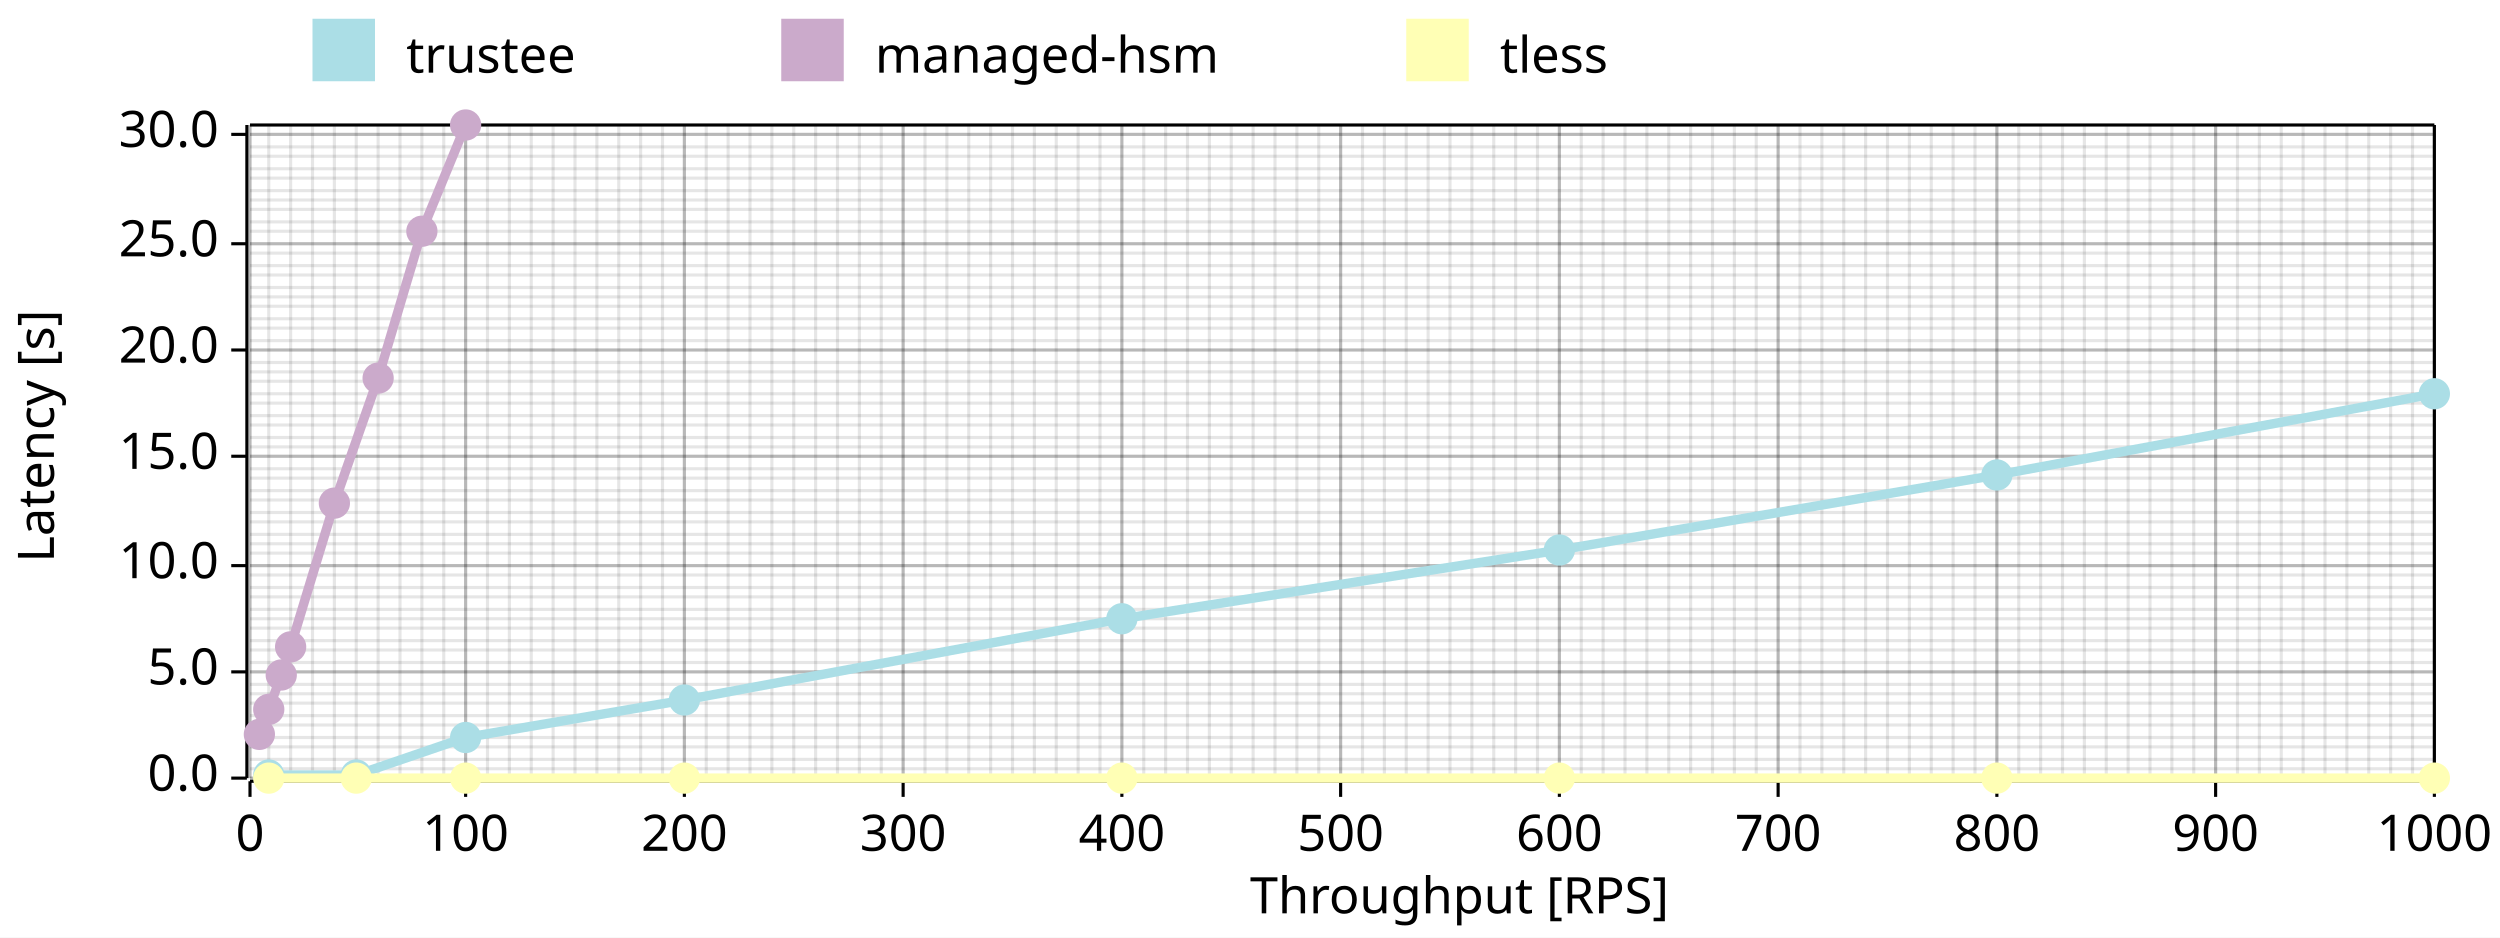
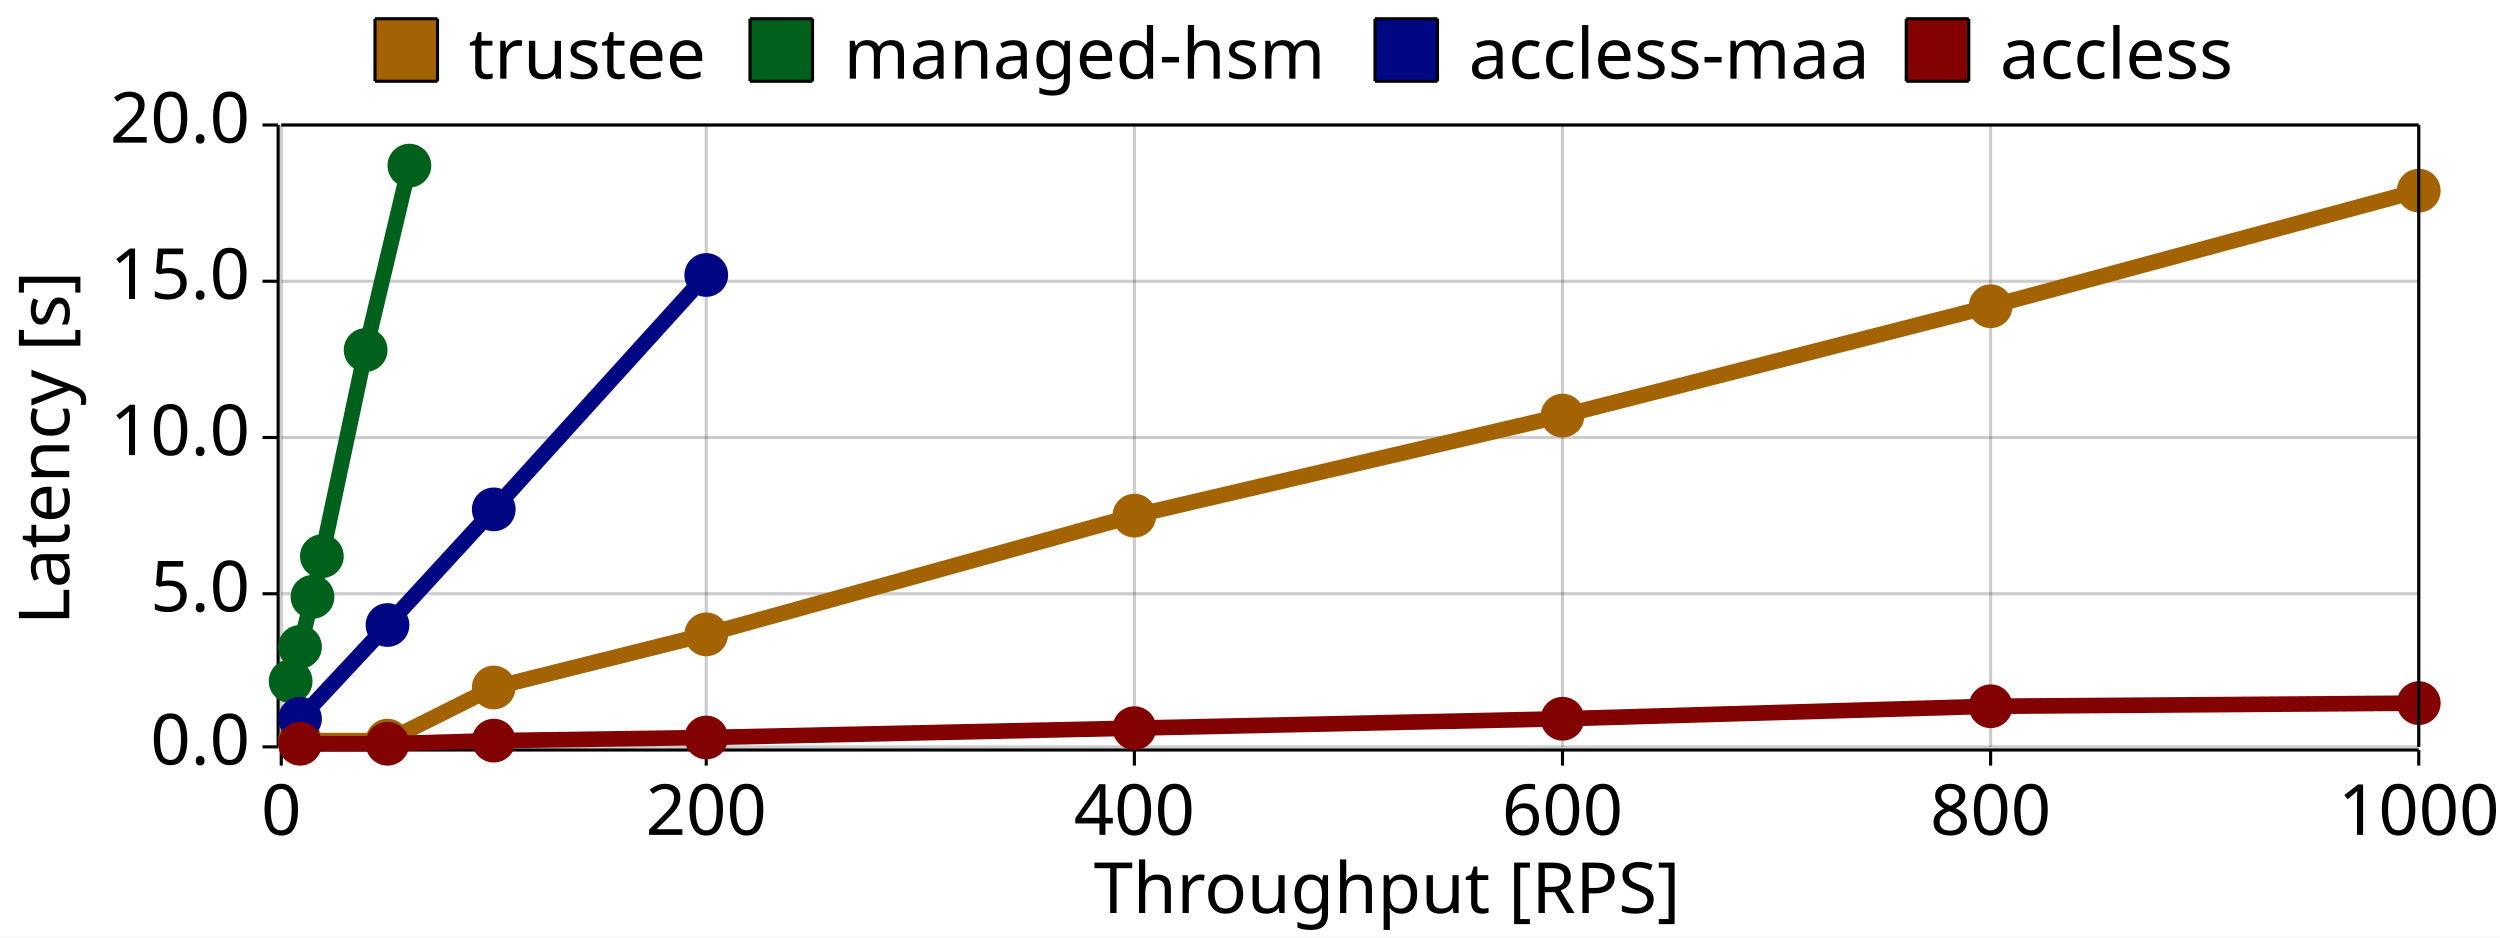
<svg xmlns="http://www.w3.org/2000/svg" width="800" height="300" viewBox="0 0 800 300">
  <rect x="0" y="0" width="800" height="300" opacity="1" fill="#FFFFFF" stroke="none" />
-   <line opacity="0.1" stroke="#000000" stroke-width="1" x1="80" y1="249" x2="80" y2="40" />
-   <line opacity="0.1" stroke="#000000" stroke-width="1" x1="86" y1="249" x2="86" y2="40" />
-   <line opacity="0.1" stroke="#000000" stroke-width="1" x1="93" y1="249" x2="93" y2="40" />
-   <line opacity="0.1" stroke="#000000" stroke-width="1" x1="100" y1="249" x2="100" y2="40" />
-   <line opacity="0.1" stroke="#000000" stroke-width="1" x1="107" y1="249" x2="107" y2="40" />
-   <line opacity="0.1" stroke="#000000" stroke-width="1" x1="114" y1="249" x2="114" y2="40" />
-   <line opacity="0.1" stroke="#000000" stroke-width="1" x1="121" y1="249" x2="121" y2="40" />
-   <line opacity="0.1" stroke="#000000" stroke-width="1" x1="128" y1="249" x2="128" y2="40" />
-   <line opacity="0.1" stroke="#000000" stroke-width="1" x1="135" y1="249" x2="135" y2="40" />
-   <line opacity="0.1" stroke="#000000" stroke-width="1" x1="142" y1="249" x2="142" y2="40" />
-   <line opacity="0.1" stroke="#000000" stroke-width="1" x1="149" y1="249" x2="149" y2="40" />
-   <line opacity="0.1" stroke="#000000" stroke-width="1" x1="156" y1="249" x2="156" y2="40" />
-   <line opacity="0.1" stroke="#000000" stroke-width="1" x1="163" y1="249" x2="163" y2="40" />
-   <line opacity="0.1" stroke="#000000" stroke-width="1" x1="170" y1="249" x2="170" y2="40" />
-   <line opacity="0.1" stroke="#000000" stroke-width="1" x1="177" y1="249" x2="177" y2="40" />
-   <line opacity="0.1" stroke="#000000" stroke-width="1" x1="184" y1="249" x2="184" y2="40" />
-   <line opacity="0.1" stroke="#000000" stroke-width="1" x1="191" y1="249" x2="191" y2="40" />
-   <line opacity="0.1" stroke="#000000" stroke-width="1" x1="198" y1="249" x2="198" y2="40" />
-   <line opacity="0.1" stroke="#000000" stroke-width="1" x1="205" y1="249" x2="205" y2="40" />
-   <line opacity="0.1" stroke="#000000" stroke-width="1" x1="212" y1="249" x2="212" y2="40" />
-   <line opacity="0.1" stroke="#000000" stroke-width="1" x1="219" y1="249" x2="219" y2="40" />
-   <line opacity="0.1" stroke="#000000" stroke-width="1" x1="226" y1="249" x2="226" y2="40" />
-   <line opacity="0.1" stroke="#000000" stroke-width="1" x1="233" y1="249" x2="233" y2="40" />
-   <line opacity="0.1" stroke="#000000" stroke-width="1" x1="240" y1="249" x2="240" y2="40" />
-   <line opacity="0.1" stroke="#000000" stroke-width="1" x1="247" y1="249" x2="247" y2="40" />
-   <line opacity="0.1" stroke="#000000" stroke-width="1" x1="254" y1="249" x2="254" y2="40" />
-   <line opacity="0.1" stroke="#000000" stroke-width="1" x1="261" y1="249" x2="261" y2="40" />
-   <line opacity="0.1" stroke="#000000" stroke-width="1" x1="268" y1="249" x2="268" y2="40" />
-   <line opacity="0.1" stroke="#000000" stroke-width="1" x1="275" y1="249" x2="275" y2="40" />
-   <line opacity="0.1" stroke="#000000" stroke-width="1" x1="282" y1="249" x2="282" y2="40" />
-   <line opacity="0.1" stroke="#000000" stroke-width="1" x1="289" y1="249" x2="289" y2="40" />
-   <line opacity="0.1" stroke="#000000" stroke-width="1" x1="296" y1="249" x2="296" y2="40" />
-   <line opacity="0.1" stroke="#000000" stroke-width="1" x1="303" y1="249" x2="303" y2="40" />
-   <line opacity="0.1" stroke="#000000" stroke-width="1" x1="310" y1="249" x2="310" y2="40" />
-   <line opacity="0.1" stroke="#000000" stroke-width="1" x1="317" y1="249" x2="317" y2="40" />
-   <line opacity="0.1" stroke="#000000" stroke-width="1" x1="324" y1="249" x2="324" y2="40" />
-   <line opacity="0.1" stroke="#000000" stroke-width="1" x1="331" y1="249" x2="331" y2="40" />
-   <line opacity="0.1" stroke="#000000" stroke-width="1" x1="338" y1="249" x2="338" y2="40" />
-   <line opacity="0.1" stroke="#000000" stroke-width="1" x1="345" y1="249" x2="345" y2="40" />
-   <line opacity="0.1" stroke="#000000" stroke-width="1" x1="352" y1="249" x2="352" y2="40" />
-   <line opacity="0.1" stroke="#000000" stroke-width="1" x1="359" y1="249" x2="359" y2="40" />
-   <line opacity="0.1" stroke="#000000" stroke-width="1" x1="366" y1="249" x2="366" y2="40" />
-   <line opacity="0.1" stroke="#000000" stroke-width="1" x1="373" y1="249" x2="373" y2="40" />
-   <line opacity="0.1" stroke="#000000" stroke-width="1" x1="380" y1="249" x2="380" y2="40" />
-   <line opacity="0.1" stroke="#000000" stroke-width="1" x1="387" y1="249" x2="387" y2="40" />
-   <line opacity="0.1" stroke="#000000" stroke-width="1" x1="394" y1="249" x2="394" y2="40" />
-   <line opacity="0.1" stroke="#000000" stroke-width="1" x1="401" y1="249" x2="401" y2="40" />
-   <line opacity="0.1" stroke="#000000" stroke-width="1" x1="408" y1="249" x2="408" y2="40" />
-   <line opacity="0.1" stroke="#000000" stroke-width="1" x1="415" y1="249" x2="415" y2="40" />
-   <line opacity="0.1" stroke="#000000" stroke-width="1" x1="422" y1="249" x2="422" y2="40" />
-   <line opacity="0.1" stroke="#000000" stroke-width="1" x1="429" y1="249" x2="429" y2="40" />
-   <line opacity="0.1" stroke="#000000" stroke-width="1" x1="436" y1="249" x2="436" y2="40" />
-   <line opacity="0.1" stroke="#000000" stroke-width="1" x1="443" y1="249" x2="443" y2="40" />
-   <line opacity="0.1" stroke="#000000" stroke-width="1" x1="450" y1="249" x2="450" y2="40" />
-   <line opacity="0.1" stroke="#000000" stroke-width="1" x1="457" y1="249" x2="457" y2="40" />
-   <line opacity="0.1" stroke="#000000" stroke-width="1" x1="464" y1="249" x2="464" y2="40" />
-   <line opacity="0.1" stroke="#000000" stroke-width="1" x1="471" y1="249" x2="471" y2="40" />
-   <line opacity="0.1" stroke="#000000" stroke-width="1" x1="478" y1="249" x2="478" y2="40" />
-   <line opacity="0.1" stroke="#000000" stroke-width="1" x1="485" y1="249" x2="485" y2="40" />
-   <line opacity="0.1" stroke="#000000" stroke-width="1" x1="492" y1="249" x2="492" y2="40" />
-   <line opacity="0.1" stroke="#000000" stroke-width="1" x1="499" y1="249" x2="499" y2="40" />
-   <line opacity="0.1" stroke="#000000" stroke-width="1" x1="506" y1="249" x2="506" y2="40" />
-   <line opacity="0.1" stroke="#000000" stroke-width="1" x1="513" y1="249" x2="513" y2="40" />
-   <line opacity="0.1" stroke="#000000" stroke-width="1" x1="520" y1="249" x2="520" y2="40" />
-   <line opacity="0.1" stroke="#000000" stroke-width="1" x1="527" y1="249" x2="527" y2="40" />
-   <line opacity="0.1" stroke="#000000" stroke-width="1" x1="534" y1="249" x2="534" y2="40" />
-   <line opacity="0.1" stroke="#000000" stroke-width="1" x1="541" y1="249" x2="541" y2="40" />
-   <line opacity="0.1" stroke="#000000" stroke-width="1" x1="548" y1="249" x2="548" y2="40" />
-   <line opacity="0.1" stroke="#000000" stroke-width="1" x1="555" y1="249" x2="555" y2="40" />
-   <line opacity="0.1" stroke="#000000" stroke-width="1" x1="562" y1="249" x2="562" y2="40" />
-   <line opacity="0.1" stroke="#000000" stroke-width="1" x1="569" y1="249" x2="569" y2="40" />
-   <line opacity="0.1" stroke="#000000" stroke-width="1" x1="576" y1="249" x2="576" y2="40" />
-   <line opacity="0.1" stroke="#000000" stroke-width="1" x1="583" y1="249" x2="583" y2="40" />
-   <line opacity="0.1" stroke="#000000" stroke-width="1" x1="590" y1="249" x2="590" y2="40" />
-   <line opacity="0.1" stroke="#000000" stroke-width="1" x1="597" y1="249" x2="597" y2="40" />
-   <line opacity="0.1" stroke="#000000" stroke-width="1" x1="604" y1="249" x2="604" y2="40" />
-   <line opacity="0.1" stroke="#000000" stroke-width="1" x1="611" y1="249" x2="611" y2="40" />
-   <line opacity="0.1" stroke="#000000" stroke-width="1" x1="618" y1="249" x2="618" y2="40" />
-   <line opacity="0.1" stroke="#000000" stroke-width="1" x1="625" y1="249" x2="625" y2="40" />
-   <line opacity="0.1" stroke="#000000" stroke-width="1" x1="632" y1="249" x2="632" y2="40" />
-   <line opacity="0.1" stroke="#000000" stroke-width="1" x1="639" y1="249" x2="639" y2="40" />
-   <line opacity="0.1" stroke="#000000" stroke-width="1" x1="646" y1="249" x2="646" y2="40" />
-   <line opacity="0.1" stroke="#000000" stroke-width="1" x1="653" y1="249" x2="653" y2="40" />
-   <line opacity="0.1" stroke="#000000" stroke-width="1" x1="660" y1="249" x2="660" y2="40" />
-   <line opacity="0.1" stroke="#000000" stroke-width="1" x1="667" y1="249" x2="667" y2="40" />
-   <line opacity="0.1" stroke="#000000" stroke-width="1" x1="674" y1="249" x2="674" y2="40" />
-   <line opacity="0.1" stroke="#000000" stroke-width="1" x1="681" y1="249" x2="681" y2="40" />
-   <line opacity="0.1" stroke="#000000" stroke-width="1" x1="688" y1="249" x2="688" y2="40" />
-   <line opacity="0.1" stroke="#000000" stroke-width="1" x1="695" y1="249" x2="695" y2="40" />
-   <line opacity="0.1" stroke="#000000" stroke-width="1" x1="702" y1="249" x2="702" y2="40" />
-   <line opacity="0.1" stroke="#000000" stroke-width="1" x1="709" y1="249" x2="709" y2="40" />
-   <line opacity="0.1" stroke="#000000" stroke-width="1" x1="716" y1="249" x2="716" y2="40" />
-   <line opacity="0.1" stroke="#000000" stroke-width="1" x1="723" y1="249" x2="723" y2="40" />
-   <line opacity="0.1" stroke="#000000" stroke-width="1" x1="730" y1="249" x2="730" y2="40" />
-   <line opacity="0.1" stroke="#000000" stroke-width="1" x1="737" y1="249" x2="737" y2="40" />
-   <line opacity="0.1" stroke="#000000" stroke-width="1" x1="744" y1="249" x2="744" y2="40" />
-   <line opacity="0.1" stroke="#000000" stroke-width="1" x1="751" y1="249" x2="751" y2="40" />
-   <line opacity="0.1" stroke="#000000" stroke-width="1" x1="758" y1="249" x2="758" y2="40" />
-   <line opacity="0.1" stroke="#000000" stroke-width="1" x1="765" y1="249" x2="765" y2="40" />
-   <line opacity="0.1" stroke="#000000" stroke-width="1" x1="772" y1="249" x2="772" y2="40" />
-   <line opacity="0.1" stroke="#000000" stroke-width="1" x1="779" y1="249" x2="779" y2="40" />
-   <line opacity="0.1" stroke="#000000" stroke-width="1" x1="80" y1="249" x2="779" y2="249" />
-   <line opacity="0.1" stroke="#000000" stroke-width="1" x1="80" y1="246" x2="779" y2="246" />
-   <line opacity="0.1" stroke="#000000" stroke-width="1" x1="80" y1="243" x2="779" y2="243" />
-   <line opacity="0.1" stroke="#000000" stroke-width="1" x1="80" y1="239" x2="779" y2="239" />
-   <line opacity="0.1" stroke="#000000" stroke-width="1" x1="80" y1="236" x2="779" y2="236" />
-   <line opacity="0.1" stroke="#000000" stroke-width="1" x1="80" y1="232" x2="779" y2="232" />
-   <line opacity="0.1" stroke="#000000" stroke-width="1" x1="80" y1="229" x2="779" y2="229" />
-   <line opacity="0.1" stroke="#000000" stroke-width="1" x1="80" y1="225" x2="779" y2="225" />
-   <line opacity="0.1" stroke="#000000" stroke-width="1" x1="80" y1="222" x2="779" y2="222" />
-   <line opacity="0.1" stroke="#000000" stroke-width="1" x1="80" y1="219" x2="779" y2="219" />
-   <line opacity="0.1" stroke="#000000" stroke-width="1" x1="80" y1="215" x2="779" y2="215" />
-   <line opacity="0.1" stroke="#000000" stroke-width="1" x1="80" y1="212" x2="779" y2="212" />
-   <line opacity="0.1" stroke="#000000" stroke-width="1" x1="80" y1="208" x2="779" y2="208" />
-   <line opacity="0.1" stroke="#000000" stroke-width="1" x1="80" y1="205" x2="779" y2="205" />
-   <line opacity="0.1" stroke="#000000" stroke-width="1" x1="80" y1="201" x2="779" y2="201" />
-   <line opacity="0.1" stroke="#000000" stroke-width="1" x1="80" y1="198" x2="779" y2="198" />
-   <line opacity="0.1" stroke="#000000" stroke-width="1" x1="80" y1="195" x2="779" y2="195" />
-   <line opacity="0.1" stroke="#000000" stroke-width="1" x1="80" y1="191" x2="779" y2="191" />
-   <line opacity="0.1" stroke="#000000" stroke-width="1" x1="80" y1="188" x2="779" y2="188" />
-   <line opacity="0.1" stroke="#000000" stroke-width="1" x1="80" y1="184" x2="779" y2="184" />
-   <line opacity="0.1" stroke="#000000" stroke-width="1" x1="80" y1="181" x2="779" y2="181" />
-   <line opacity="0.1" stroke="#000000" stroke-width="1" x1="80" y1="177" x2="779" y2="177" />
-   <line opacity="0.1" stroke="#000000" stroke-width="1" x1="80" y1="174" x2="779" y2="174" />
-   <line opacity="0.1" stroke="#000000" stroke-width="1" x1="80" y1="171" x2="779" y2="171" />
-   <line opacity="0.1" stroke="#000000" stroke-width="1" x1="80" y1="167" x2="779" y2="167" />
-   <line opacity="0.1" stroke="#000000" stroke-width="1" x1="80" y1="164" x2="779" y2="164" />
-   <line opacity="0.1" stroke="#000000" stroke-width="1" x1="80" y1="160" x2="779" y2="160" />
-   <line opacity="0.1" stroke="#000000" stroke-width="1" x1="80" y1="157" x2="779" y2="157" />
-   <line opacity="0.1" stroke="#000000" stroke-width="1" x1="80" y1="153" x2="779" y2="153" />
-   <line opacity="0.1" stroke="#000000" stroke-width="1" x1="80" y1="150" x2="779" y2="150" />
-   <line opacity="0.1" stroke="#000000" stroke-width="1" x1="80" y1="146" x2="779" y2="146" />
-   <line opacity="0.1" stroke="#000000" stroke-width="1" x1="80" y1="143" x2="779" y2="143" />
-   <line opacity="0.1" stroke="#000000" stroke-width="1" x1="80" y1="140" x2="779" y2="140" />
-   <line opacity="0.1" stroke="#000000" stroke-width="1" x1="80" y1="136" x2="779" y2="136" />
-   <line opacity="0.1" stroke="#000000" stroke-width="1" x1="80" y1="133" x2="779" y2="133" />
-   <line opacity="0.1" stroke="#000000" stroke-width="1" x1="80" y1="129" x2="779" y2="129" />
-   <line opacity="0.1" stroke="#000000" stroke-width="1" x1="80" y1="126" x2="779" y2="126" />
-   <line opacity="0.1" stroke="#000000" stroke-width="1" x1="80" y1="122" x2="779" y2="122" />
-   <line opacity="0.1" stroke="#000000" stroke-width="1" x1="80" y1="119" x2="779" y2="119" />
-   <line opacity="0.1" stroke="#000000" stroke-width="1" x1="80" y1="116" x2="779" y2="116" />
-   <line opacity="0.1" stroke="#000000" stroke-width="1" x1="80" y1="112" x2="779" y2="112" />
-   <line opacity="0.1" stroke="#000000" stroke-width="1" x1="80" y1="109" x2="779" y2="109" />
-   <line opacity="0.1" stroke="#000000" stroke-width="1" x1="80" y1="105" x2="779" y2="105" />
-   <line opacity="0.1" stroke="#000000" stroke-width="1" x1="80" y1="102" x2="779" y2="102" />
-   <line opacity="0.1" stroke="#000000" stroke-width="1" x1="80" y1="98" x2="779" y2="98" />
-   <line opacity="0.1" stroke="#000000" stroke-width="1" x1="80" y1="95" x2="779" y2="95" />
-   <line opacity="0.1" stroke="#000000" stroke-width="1" x1="80" y1="92" x2="779" y2="92" />
-   <line opacity="0.1" stroke="#000000" stroke-width="1" x1="80" y1="88" x2="779" y2="88" />
-   <line opacity="0.1" stroke="#000000" stroke-width="1" x1="80" y1="85" x2="779" y2="85" />
-   <line opacity="0.1" stroke="#000000" stroke-width="1" x1="80" y1="81" x2="779" y2="81" />
-   <line opacity="0.1" stroke="#000000" stroke-width="1" x1="80" y1="78" x2="779" y2="78" />
-   <line opacity="0.1" stroke="#000000" stroke-width="1" x1="80" y1="74" x2="779" y2="74" />
-   <line opacity="0.1" stroke="#000000" stroke-width="1" x1="80" y1="71" x2="779" y2="71" />
-   <line opacity="0.1" stroke="#000000" stroke-width="1" x1="80" y1="67" x2="779" y2="67" />
-   <line opacity="0.1" stroke="#000000" stroke-width="1" x1="80" y1="64" x2="779" y2="64" />
-   <line opacity="0.1" stroke="#000000" stroke-width="1" x1="80" y1="61" x2="779" y2="61" />
-   <line opacity="0.1" stroke="#000000" stroke-width="1" x1="80" y1="57" x2="779" y2="57" />
-   <line opacity="0.1" stroke="#000000" stroke-width="1" x1="80" y1="54" x2="779" y2="54" />
-   <line opacity="0.1" stroke="#000000" stroke-width="1" x1="80" y1="50" x2="779" y2="50" />
-   <line opacity="0.1" stroke="#000000" stroke-width="1" x1="80" y1="47" x2="779" y2="47" />
-   <line opacity="0.1" stroke="#000000" stroke-width="1" x1="80" y1="43" x2="779" y2="43" />
-   <text x="430" y="290" dy="-0.5ex" text-anchor="middle" font-family="sans-serif" font-size="16.129" opacity="1" fill="#000000">
+   <line opacity="1" stroke="#FFFFFF" stroke-width="1" x1="90" y1="239" x2="90" y2="40" />
+   <line opacity="1" stroke="#FFFFFF" stroke-width="1" x1="103" y1="239" x2="103" y2="40" />
+   <line opacity="1" stroke="#FFFFFF" stroke-width="1" x1="117" y1="239" x2="117" y2="40" />
+   <line opacity="1" stroke="#FFFFFF" stroke-width="1" x1="131" y1="239" x2="131" y2="40" />
+   <line opacity="1" stroke="#FFFFFF" stroke-width="1" x1="144" y1="239" x2="144" y2="40" />
+   <line opacity="1" stroke="#FFFFFF" stroke-width="1" x1="158" y1="239" x2="158" y2="40" />
+   <line opacity="1" stroke="#FFFFFF" stroke-width="1" x1="172" y1="239" x2="172" y2="40" />
+   <line opacity="1" stroke="#FFFFFF" stroke-width="1" x1="185" y1="239" x2="185" y2="40" />
+   <line opacity="1" stroke="#FFFFFF" stroke-width="1" x1="199" y1="239" x2="199" y2="40" />
+   <line opacity="1" stroke="#FFFFFF" stroke-width="1" x1="213" y1="239" x2="213" y2="40" />
+   <line opacity="1" stroke="#FFFFFF" stroke-width="1" x1="226" y1="239" x2="226" y2="40" />
+   <line opacity="1" stroke="#FFFFFF" stroke-width="1" x1="240" y1="239" x2="240" y2="40" />
+   <line opacity="1" stroke="#FFFFFF" stroke-width="1" x1="254" y1="239" x2="254" y2="40" />
+   <line opacity="1" stroke="#FFFFFF" stroke-width="1" x1="267" y1="239" x2="267" y2="40" />
+   <line opacity="1" stroke="#FFFFFF" stroke-width="1" x1="281" y1="239" x2="281" y2="40" />
+   <line opacity="1" stroke="#FFFFFF" stroke-width="1" x1="295" y1="239" x2="295" y2="40" />
+   <line opacity="1" stroke="#FFFFFF" stroke-width="1" x1="308" y1="239" x2="308" y2="40" />
+   <line opacity="1" stroke="#FFFFFF" stroke-width="1" x1="322" y1="239" x2="322" y2="40" />
+   <line opacity="1" stroke="#FFFFFF" stroke-width="1" x1="336" y1="239" x2="336" y2="40" />
+   <line opacity="1" stroke="#FFFFFF" stroke-width="1" x1="349" y1="239" x2="349" y2="40" />
+   <line opacity="1" stroke="#FFFFFF" stroke-width="1" x1="363" y1="239" x2="363" y2="40" />
+   <line opacity="1" stroke="#FFFFFF" stroke-width="1" x1="377" y1="239" x2="377" y2="40" />
+   <line opacity="1" stroke="#FFFFFF" stroke-width="1" x1="390" y1="239" x2="390" y2="40" />
+   <line opacity="1" stroke="#FFFFFF" stroke-width="1" x1="404" y1="239" x2="404" y2="40" />
+   <line opacity="1" stroke="#FFFFFF" stroke-width="1" x1="418" y1="239" x2="418" y2="40" />
+   <line opacity="1" stroke="#FFFFFF" stroke-width="1" x1="432" y1="239" x2="432" y2="40" />
+   <line opacity="1" stroke="#FFFFFF" stroke-width="1" x1="445" y1="239" x2="445" y2="40" />
+   <line opacity="1" stroke="#FFFFFF" stroke-width="1" x1="459" y1="239" x2="459" y2="40" />
+   <line opacity="1" stroke="#FFFFFF" stroke-width="1" x1="473" y1="239" x2="473" y2="40" />
+   <line opacity="1" stroke="#FFFFFF" stroke-width="1" x1="486" y1="239" x2="486" y2="40" />
+   <line opacity="1" stroke="#FFFFFF" stroke-width="1" x1="500" y1="239" x2="500" y2="40" />
+   <line opacity="1" stroke="#FFFFFF" stroke-width="1" x1="514" y1="239" x2="514" y2="40" />
+   <line opacity="1" stroke="#FFFFFF" stroke-width="1" x1="527" y1="239" x2="527" y2="40" />
+   <line opacity="1" stroke="#FFFFFF" stroke-width="1" x1="541" y1="239" x2="541" y2="40" />
+   <line opacity="1" stroke="#FFFFFF" stroke-width="1" x1="555" y1="239" x2="555" y2="40" />
+   <line opacity="1" stroke="#FFFFFF" stroke-width="1" x1="568" y1="239" x2="568" y2="40" />
+   <line opacity="1" stroke="#FFFFFF" stroke-width="1" x1="582" y1="239" x2="582" y2="40" />
+   <line opacity="1" stroke="#FFFFFF" stroke-width="1" x1="596" y1="239" x2="596" y2="40" />
+   <line opacity="1" stroke="#FFFFFF" stroke-width="1" x1="609" y1="239" x2="609" y2="40" />
+   <line opacity="1" stroke="#FFFFFF" stroke-width="1" x1="623" y1="239" x2="623" y2="40" />
+   <line opacity="1" stroke="#FFFFFF" stroke-width="1" x1="637" y1="239" x2="637" y2="40" />
+   <line opacity="1" stroke="#FFFFFF" stroke-width="1" x1="650" y1="239" x2="650" y2="40" />
+   <line opacity="1" stroke="#FFFFFF" stroke-width="1" x1="664" y1="239" x2="664" y2="40" />
+   <line opacity="1" stroke="#FFFFFF" stroke-width="1" x1="678" y1="239" x2="678" y2="40" />
+   <line opacity="1" stroke="#FFFFFF" stroke-width="1" x1="691" y1="239" x2="691" y2="40" />
+   <line opacity="1" stroke="#FFFFFF" stroke-width="1" x1="705" y1="239" x2="705" y2="40" />
+   <line opacity="1" stroke="#FFFFFF" stroke-width="1" x1="719" y1="239" x2="719" y2="40" />
+   <line opacity="1" stroke="#FFFFFF" stroke-width="1" x1="732" y1="239" x2="732" y2="40" />
+   <line opacity="1" stroke="#FFFFFF" stroke-width="1" x1="746" y1="239" x2="746" y2="40" />
+   <line opacity="1" stroke="#FFFFFF" stroke-width="1" x1="760" y1="239" x2="760" y2="40" />
+   <line opacity="1" stroke="#FFFFFF" stroke-width="1" x1="774" y1="239" x2="774" y2="40" />
+   <line opacity="1" stroke="#FFFFFF" stroke-width="1" x1="90" y1="239" x2="774" y2="239" />
+   <line opacity="1" stroke="#FFFFFF" stroke-width="1" x1="90" y1="235" x2="774" y2="235" />
+   <line opacity="1" stroke="#FFFFFF" stroke-width="1" x1="90" y1="230" x2="774" y2="230" />
+   <line opacity="1" stroke="#FFFFFF" stroke-width="1" x1="90" y1="225" x2="774" y2="225" />
+   <line opacity="1" stroke="#FFFFFF" stroke-width="1" x1="90" y1="220" x2="774" y2="220" />
+   <line opacity="1" stroke="#FFFFFF" stroke-width="1" x1="90" y1="215" x2="774" y2="215" />
+   <line opacity="1" stroke="#FFFFFF" stroke-width="1" x1="90" y1="210" x2="774" y2="210" />
+   <line opacity="1" stroke="#FFFFFF" stroke-width="1" x1="90" y1="205" x2="774" y2="205" />
+   <line opacity="1" stroke="#FFFFFF" stroke-width="1" x1="90" y1="200" x2="774" y2="200" />
+   <line opacity="1" stroke="#FFFFFF" stroke-width="1" x1="90" y1="195" x2="774" y2="195" />
+   <line opacity="1" stroke="#FFFFFF" stroke-width="1" x1="90" y1="190" x2="774" y2="190" />
+   <line opacity="1" stroke="#FFFFFF" stroke-width="1" x1="90" y1="185" x2="774" y2="185" />
+   <line opacity="1" stroke="#FFFFFF" stroke-width="1" x1="90" y1="180" x2="774" y2="180" />
+   <line opacity="1" stroke="#FFFFFF" stroke-width="1" x1="90" y1="175" x2="774" y2="175" />
+   <line opacity="1" stroke="#FFFFFF" stroke-width="1" x1="90" y1="170" x2="774" y2="170" />
+   <line opacity="1" stroke="#FFFFFF" stroke-width="1" x1="90" y1="165" x2="774" y2="165" />
+   <line opacity="1" stroke="#FFFFFF" stroke-width="1" x1="90" y1="160" x2="774" y2="160" />
+   <line opacity="1" stroke="#FFFFFF" stroke-width="1" x1="90" y1="155" x2="774" y2="155" />
+   <line opacity="1" stroke="#FFFFFF" stroke-width="1" x1="90" y1="150" x2="774" y2="150" />
+   <line opacity="1" stroke="#FFFFFF" stroke-width="1" x1="90" y1="145" x2="774" y2="145" />
+   <line opacity="1" stroke="#FFFFFF" stroke-width="1" x1="90" y1="140" x2="774" y2="140" />
+   <line opacity="1" stroke="#FFFFFF" stroke-width="1" x1="90" y1="135" x2="774" y2="135" />
+   <line opacity="1" stroke="#FFFFFF" stroke-width="1" x1="90" y1="130" x2="774" y2="130" />
+   <line opacity="1" stroke="#FFFFFF" stroke-width="1" x1="90" y1="125" x2="774" y2="125" />
+   <line opacity="1" stroke="#FFFFFF" stroke-width="1" x1="90" y1="120" x2="774" y2="120" />
+   <line opacity="1" stroke="#FFFFFF" stroke-width="1" x1="90" y1="115" x2="774" y2="115" />
+   <line opacity="1" stroke="#FFFFFF" stroke-width="1" x1="90" y1="110" x2="774" y2="110" />
+   <line opacity="1" stroke="#FFFFFF" stroke-width="1" x1="90" y1="105" x2="774" y2="105" />
+   <line opacity="1" stroke="#FFFFFF" stroke-width="1" x1="90" y1="100" x2="774" y2="100" />
+   <line opacity="1" stroke="#FFFFFF" stroke-width="1" x1="90" y1="95" x2="774" y2="95" />
+   <line opacity="1" stroke="#FFFFFF" stroke-width="1" x1="90" y1="90" x2="774" y2="90" />
+   <line opacity="1" stroke="#FFFFFF" stroke-width="1" x1="90" y1="85" x2="774" y2="85" />
+   <line opacity="1" stroke="#FFFFFF" stroke-width="1" x1="90" y1="80" x2="774" y2="80" />
+   <line opacity="1" stroke="#FFFFFF" stroke-width="1" x1="90" y1="75" x2="774" y2="75" />
+   <line opacity="1" stroke="#FFFFFF" stroke-width="1" x1="90" y1="70" x2="774" y2="70" />
+   <line opacity="1" stroke="#FFFFFF" stroke-width="1" x1="90" y1="65" x2="774" y2="65" />
+   <line opacity="1" stroke="#FFFFFF" stroke-width="1" x1="90" y1="60" x2="774" y2="60" />
+   <line opacity="1" stroke="#FFFFFF" stroke-width="1" x1="90" y1="55" x2="774" y2="55" />
+   <line opacity="1" stroke="#FFFFFF" stroke-width="1" x1="90" y1="50" x2="774" y2="50" />
+   <line opacity="1" stroke="#FFFFFF" stroke-width="1" x1="90" y1="45" x2="774" y2="45" />
+   <line opacity="1" stroke="#FFFFFF" stroke-width="1" x1="90" y1="40" x2="774" y2="40" />
+   <text x="432" y="280" dy="-0.5ex" text-anchor="middle" font-family="sans-serif" font-size="22.581" opacity="1" fill="#000000">

</text>
-   <line opacity="0.2" stroke="#000000" stroke-width="1" x1="80" y1="249" x2="80" y2="40" />
-   <line opacity="0.2" stroke="#000000" stroke-width="1" x1="149" y1="249" x2="149" y2="40" />
-   <line opacity="0.2" stroke="#000000" stroke-width="1" x1="219" y1="249" x2="219" y2="40" />
-   <line opacity="0.2" stroke="#000000" stroke-width="1" x1="289" y1="249" x2="289" y2="40" />
-   <line opacity="0.2" stroke="#000000" stroke-width="1" x1="359" y1="249" x2="359" y2="40" />
-   <line opacity="0.2" stroke="#000000" stroke-width="1" x1="429" y1="249" x2="429" y2="40" />
-   <line opacity="0.2" stroke="#000000" stroke-width="1" x1="499" y1="249" x2="499" y2="40" />
-   <line opacity="0.2" stroke="#000000" stroke-width="1" x1="569" y1="249" x2="569" y2="40" />
-   <line opacity="0.2" stroke="#000000" stroke-width="1" x1="639" y1="249" x2="639" y2="40" />
-   <line opacity="0.2" stroke="#000000" stroke-width="1" x1="709" y1="249" x2="709" y2="40" />
-   <line opacity="0.2" stroke="#000000" stroke-width="1" x1="779" y1="249" x2="779" y2="40" />
-   <line opacity="0.2" stroke="#000000" stroke-width="1" x1="80" y1="249" x2="779" y2="249" />
-   <line opacity="0.2" stroke="#000000" stroke-width="1" x1="80" y1="215" x2="779" y2="215" />
-   <line opacity="0.2" stroke="#000000" stroke-width="1" x1="80" y1="181" x2="779" y2="181" />
-   <line opacity="0.2" stroke="#000000" stroke-width="1" x1="80" y1="146" x2="779" y2="146" />
-   <line opacity="0.2" stroke="#000000" stroke-width="1" x1="80" y1="112" x2="779" y2="112" />
-   <line opacity="0.2" stroke="#000000" stroke-width="1" x1="80" y1="78" x2="779" y2="78" />
-   <line opacity="0.2" stroke="#000000" stroke-width="1" x1="80" y1="43" x2="779" y2="43" />
-   <polyline fill="none" opacity="1" stroke="#000000" stroke-width="1" points="79,40 79,249 " />
-   <text x="70" y="249" dy="0.5ex" text-anchor="end" font-family="sans-serif" font-size="16.129" opacity="1" fill="#000000">
+   <line opacity="0.2" stroke="#000000" stroke-width="1" x1="90" y1="239" x2="90" y2="40" />
+   <line opacity="0.2" stroke="#000000" stroke-width="1" x1="226" y1="239" x2="226" y2="40" />
+   <line opacity="0.2" stroke="#000000" stroke-width="1" x1="363" y1="239" x2="363" y2="40" />
+   <line opacity="0.2" stroke="#000000" stroke-width="1" x1="500" y1="239" x2="500" y2="40" />
+   <line opacity="0.2" stroke="#000000" stroke-width="1" x1="637" y1="239" x2="637" y2="40" />
+   <line opacity="0.2" stroke="#000000" stroke-width="1" x1="774" y1="239" x2="774" y2="40" />
+   <line opacity="0.2" stroke="#000000" stroke-width="1" x1="90" y1="239" x2="774" y2="239" />
+   <line opacity="0.2" stroke="#000000" stroke-width="1" x1="90" y1="190" x2="774" y2="190" />
+   <line opacity="0.2" stroke="#000000" stroke-width="1" x1="90" y1="140" x2="774" y2="140" />
+   <line opacity="0.2" stroke="#000000" stroke-width="1" x1="90" y1="90" x2="774" y2="90" />
+   <line opacity="0.2" stroke="#000000" stroke-width="1" x1="90" y1="40" x2="774" y2="40" />
+   <polyline fill="none" opacity="1" stroke="#000000" stroke-width="1" points="89,40 89,239 " />
+   <text x="80" y="239" dy="0.5ex" text-anchor="end" font-family="sans-serif" font-size="22.581" opacity="1" fill="#000000">
0.0
</text>
-   <polyline fill="none" opacity="1" stroke="#000000" stroke-width="1" points="74,249 79,249 " />
-   <text x="70" y="215" dy="0.5ex" text-anchor="end" font-family="sans-serif" font-size="16.129" opacity="1" fill="#000000">
+   <polyline fill="none" opacity="1" stroke="#000000" stroke-width="1" points="84,239 89,239 " />
+   <text x="80" y="190" dy="0.5ex" text-anchor="end" font-family="sans-serif" font-size="22.581" opacity="1" fill="#000000">
5.0
</text>
-   <polyline fill="none" opacity="1" stroke="#000000" stroke-width="1" points="74,215 79,215 " />
-   <text x="70" y="181" dy="0.5ex" text-anchor="end" font-family="sans-serif" font-size="16.129" opacity="1" fill="#000000">
+   <polyline fill="none" opacity="1" stroke="#000000" stroke-width="1" points="84,190 89,190 " />
+   <text x="80" y="140" dy="0.5ex" text-anchor="end" font-family="sans-serif" font-size="22.581" opacity="1" fill="#000000">
10.0
</text>
-   <polyline fill="none" opacity="1" stroke="#000000" stroke-width="1" points="74,181 79,181 " />
-   <text x="70" y="146" dy="0.5ex" text-anchor="end" font-family="sans-serif" font-size="16.129" opacity="1" fill="#000000">
+   <polyline fill="none" opacity="1" stroke="#000000" stroke-width="1" points="84,140 89,140 " />
+   <text x="80" y="90" dy="0.5ex" text-anchor="end" font-family="sans-serif" font-size="22.581" opacity="1" fill="#000000">
15.0
</text>
-   <polyline fill="none" opacity="1" stroke="#000000" stroke-width="1" points="74,146 79,146 " />
-   <text x="70" y="112" dy="0.5ex" text-anchor="end" font-family="sans-serif" font-size="16.129" opacity="1" fill="#000000">
+   <polyline fill="none" opacity="1" stroke="#000000" stroke-width="1" points="84,90 89,90 " />
+   <text x="80" y="40" dy="0.5ex" text-anchor="end" font-family="sans-serif" font-size="22.581" opacity="1" fill="#000000">
20.0
</text>
-   <polyline fill="none" opacity="1" stroke="#000000" stroke-width="1" points="74,112 79,112 " />
-   <text x="70" y="78" dy="0.5ex" text-anchor="end" font-family="sans-serif" font-size="16.129" opacity="1" fill="#000000">
- 25.0
- </text>
-   <polyline fill="none" opacity="1" stroke="#000000" stroke-width="1" points="74,78 79,78 " />
-   <text x="70" y="43" dy="0.5ex" text-anchor="end" font-family="sans-serif" font-size="16.129" opacity="1" fill="#000000">
- 30.0
- </text>
-   <polyline fill="none" opacity="1" stroke="#000000" stroke-width="1" points="74,43 79,43 " />
-   <polyline fill="none" opacity="1" stroke="#000000" stroke-width="1" points="80,250 779,250 " />
-   <text x="80" y="260" dy="0.76em" text-anchor="middle" font-family="sans-serif" font-size="16.129" opacity="1" fill="#000000">
+   <polyline fill="none" opacity="1" stroke="#000000" stroke-width="1" points="84,40 89,40 " />
+   <polyline fill="none" opacity="1" stroke="#000000" stroke-width="1" points="90,240 774,240 " />
+   <text x="90" y="250" dy="0.76em" text-anchor="middle" font-family="sans-serif" font-size="22.581" opacity="1" fill="#000000">
0
</text>
-   <polyline fill="none" opacity="1" stroke="#000000" stroke-width="1" points="80,250 80,255 " />
-   <text x="149" y="260" dy="0.76em" text-anchor="middle" font-family="sans-serif" font-size="16.129" opacity="1" fill="#000000">
- 100
- </text>
-   <polyline fill="none" opacity="1" stroke="#000000" stroke-width="1" points="149,250 149,255 " />
-   <text x="219" y="260" dy="0.76em" text-anchor="middle" font-family="sans-serif" font-size="16.129" opacity="1" fill="#000000">
+   <polyline fill="none" opacity="1" stroke="#000000" stroke-width="1" points="90,240 90,245 " />
+   <text x="226" y="250" dy="0.76em" text-anchor="middle" font-family="sans-serif" font-size="22.581" opacity="1" fill="#000000">
200
</text>
-   <polyline fill="none" opacity="1" stroke="#000000" stroke-width="1" points="219,250 219,255 " />
-   <text x="289" y="260" dy="0.76em" text-anchor="middle" font-family="sans-serif" font-size="16.129" opacity="1" fill="#000000">
- 300
- </text>
-   <polyline fill="none" opacity="1" stroke="#000000" stroke-width="1" points="289,250 289,255 " />
-   <text x="359" y="260" dy="0.76em" text-anchor="middle" font-family="sans-serif" font-size="16.129" opacity="1" fill="#000000">
+   <polyline fill="none" opacity="1" stroke="#000000" stroke-width="1" points="226,240 226,245 " />
+   <text x="363" y="250" dy="0.76em" text-anchor="middle" font-family="sans-serif" font-size="22.581" opacity="1" fill="#000000">
400
</text>
-   <polyline fill="none" opacity="1" stroke="#000000" stroke-width="1" points="359,250 359,255 " />
-   <text x="429" y="260" dy="0.76em" text-anchor="middle" font-family="sans-serif" font-size="16.129" opacity="1" fill="#000000">
- 500
- </text>
-   <polyline fill="none" opacity="1" stroke="#000000" stroke-width="1" points="429,250 429,255 " />
-   <text x="499" y="260" dy="0.76em" text-anchor="middle" font-family="sans-serif" font-size="16.129" opacity="1" fill="#000000">
+   <polyline fill="none" opacity="1" stroke="#000000" stroke-width="1" points="363,240 363,245 " />
+   <text x="500" y="250" dy="0.76em" text-anchor="middle" font-family="sans-serif" font-size="22.581" opacity="1" fill="#000000">
600
</text>
-   <polyline fill="none" opacity="1" stroke="#000000" stroke-width="1" points="499,250 499,255 " />
-   <text x="569" y="260" dy="0.76em" text-anchor="middle" font-family="sans-serif" font-size="16.129" opacity="1" fill="#000000">
- 700
- </text>
-   <polyline fill="none" opacity="1" stroke="#000000" stroke-width="1" points="569,250 569,255 " />
-   <text x="639" y="260" dy="0.76em" text-anchor="middle" font-family="sans-serif" font-size="16.129" opacity="1" fill="#000000">
+   <polyline fill="none" opacity="1" stroke="#000000" stroke-width="1" points="500,240 500,245 " />
+   <text x="637" y="250" dy="0.76em" text-anchor="middle" font-family="sans-serif" font-size="22.581" opacity="1" fill="#000000">
800
</text>
-   <polyline fill="none" opacity="1" stroke="#000000" stroke-width="1" points="639,250 639,255 " />
-   <text x="709" y="260" dy="0.76em" text-anchor="middle" font-family="sans-serif" font-size="16.129" opacity="1" fill="#000000">
- 900
- </text>
-   <polyline fill="none" opacity="1" stroke="#000000" stroke-width="1" points="709,250 709,255 " />
-   <text x="779" y="260" dy="0.76em" text-anchor="middle" font-family="sans-serif" font-size="16.129" opacity="1" fill="#000000">
+   <polyline fill="none" opacity="1" stroke="#000000" stroke-width="1" points="637,240 637,245 " />
+   <text x="774" y="250" dy="0.76em" text-anchor="middle" font-family="sans-serif" font-size="22.581" opacity="1" fill="#000000">
1000
</text>
-   <polyline fill="none" opacity="1" stroke="#000000" stroke-width="1" points="779,250 779,255 " />
-   <polyline fill="none" opacity="1" stroke="#000000" stroke-width="1" points="80,40 779,40 " />
-   <polyline fill="none" opacity="1" stroke="#000000" stroke-width="1" points="779,249 779,40 " />
-   <text x="5" y="180" dy="0.76em" text-anchor="start" font-family="sans-serif" font-size="16.129" opacity="1" fill="#000000" transform="rotate(270, 5, 180)">
+   <polyline fill="none" opacity="1" stroke="#000000" stroke-width="1" points="774,240 774,245 " />
+   <text x="5" y="200" dy="0.76em" text-anchor="start" font-family="sans-serif" font-size="22.581" opacity="1" fill="#000000" transform="rotate(270, 5, 200)">
Latency [s]
</text>
-   <text x="400" y="280" dy="0.76em" text-anchor="start" font-family="sans-serif" font-size="16.129" opacity="1" fill="#000000">
+   <text x="350" y="275" dy="0.76em" text-anchor="start" font-family="sans-serif" font-size="22.581" opacity="1" fill="#000000">
Throughput [RPS]
</text>
-   <polyline fill="none" opacity="1" stroke="#ABDEE6" stroke-width="3" points="86,248 114,248 149,236 219,224 359,198 499,176 639,152 779,126 " />
-   <circle cx="86" cy="248" r="5" opacity="1" fill="#ABDEE6" stroke="none" stroke-width="1" />
-   <circle cx="114" cy="248" r="5" opacity="1" fill="#ABDEE6" stroke="none" stroke-width="1" />
-   <circle cx="149" cy="236" r="5" opacity="1" fill="#ABDEE6" stroke="none" stroke-width="1" />
-   <circle cx="219" cy="224" r="5" opacity="1" fill="#ABDEE6" stroke="none" stroke-width="1" />
-   <circle cx="359" cy="198" r="5" opacity="1" fill="#ABDEE6" stroke="none" stroke-width="1" />
-   <circle cx="499" cy="176" r="5" opacity="1" fill="#ABDEE6" stroke="none" stroke-width="1" />
-   <circle cx="639" cy="152" r="5" opacity="1" fill="#ABDEE6" stroke="none" stroke-width="1" />
-   <circle cx="779" cy="126" r="5" opacity="1" fill="#ABDEE6" stroke="none" stroke-width="1" />
-   <polyline fill="none" opacity="1" stroke="#CBAACB" stroke-width="3" points="83,235 86,227 90,216 93,207 107,161 121,121 135,74 149,40 " />
-   <circle cx="83" cy="235" r="5" opacity="1" fill="#CBAACB" stroke="none" stroke-width="1" />
-   <circle cx="86" cy="227" r="5" opacity="1" fill="#CBAACB" stroke="none" stroke-width="1" />
-   <circle cx="90" cy="216" r="5" opacity="1" fill="#CBAACB" stroke="none" stroke-width="1" />
-   <circle cx="93" cy="207" r="5" opacity="1" fill="#CBAACB" stroke="none" stroke-width="1" />
-   <circle cx="107" cy="161" r="5" opacity="1" fill="#CBAACB" stroke="none" stroke-width="1" />
-   <circle cx="121" cy="121" r="5" opacity="1" fill="#CBAACB" stroke="none" stroke-width="1" />
-   <circle cx="135" cy="74" r="5" opacity="1" fill="#CBAACB" stroke="none" stroke-width="1" />
-   <circle cx="149" cy="40" r="5" opacity="1" fill="#CBAACB" stroke="none" stroke-width="1" />
-   <polyline fill="none" opacity="1" stroke="#FFFFB5" stroke-width="3" points="86,249 114,249 149,249 219,249 359,249 499,249 639,249 779,249 " />
-   <circle cx="86" cy="249" r="5" opacity="1" fill="#FFFFB5" stroke="none" stroke-width="1" />
-   <circle cx="114" cy="249" r="5" opacity="1" fill="#FFFFB5" stroke="none" stroke-width="1" />
-   <circle cx="149" cy="249" r="5" opacity="1" fill="#FFFFB5" stroke="none" stroke-width="1" />
-   <circle cx="219" cy="249" r="5" opacity="1" fill="#FFFFB5" stroke="none" stroke-width="1" />
-   <circle cx="359" cy="249" r="5" opacity="1" fill="#FFFFB5" stroke="none" stroke-width="1" />
-   <circle cx="499" cy="249" r="5" opacity="1" fill="#FFFFB5" stroke="none" stroke-width="1" />
-   <circle cx="639" cy="249" r="5" opacity="1" fill="#FFFFB5" stroke="none" stroke-width="1" />
-   <circle cx="779" cy="249" r="5" opacity="1" fill="#FFFFB5" stroke="none" stroke-width="1" />
-   <rect x="100" y="6" width="20" height="20" opacity="1" fill="#ABDEE6" stroke="none" />
-   <text x="130" y="11" dy="0.76em" text-anchor="start" font-family="sans-serif" font-size="16.129" opacity="1" fill="#000000">
+   <polyline fill="none" opacity="1" stroke="#A36302" stroke-width="5" points="96,237 124,237 158,220 226,203 363,165 500,133 637,98 774,61 " />
+   <circle cx="96" cy="237" r="7" opacity="1" fill="#A36302" stroke="none" stroke-width="1" />
+   <circle cx="124" cy="237" r="7" opacity="1" fill="#A36302" stroke="none" stroke-width="1" />
+   <circle cx="158" cy="220" r="7" opacity="1" fill="#A36302" stroke="none" stroke-width="1" />
+   <circle cx="226" cy="203" r="7" opacity="1" fill="#A36302" stroke="none" stroke-width="1" />
+   <circle cx="363" cy="165" r="7" opacity="1" fill="#A36302" stroke="none" stroke-width="1" />
+   <circle cx="500" cy="133" r="7" opacity="1" fill="#A36302" stroke="none" stroke-width="1" />
+   <circle cx="637" cy="98" r="7" opacity="1" fill="#A36302" stroke="none" stroke-width="1" />
+   <circle cx="774" cy="61" r="7" opacity="1" fill="#A36302" stroke="none" stroke-width="1" />
+   <polyline fill="none" opacity="1" stroke="#00611D" stroke-width="5" points="93,218 96,207 100,191 103,178 117,112 131,53 " />
+   <circle cx="93" cy="218" r="7" opacity="1" fill="#00611D" stroke="none" stroke-width="1" />
+   <circle cx="96" cy="207" r="7" opacity="1" fill="#00611D" stroke="none" stroke-width="1" />
+   <circle cx="100" cy="191" r="7" opacity="1" fill="#00611D" stroke="none" stroke-width="1" />
+   <circle cx="103" cy="178" r="7" opacity="1" fill="#00611D" stroke="none" stroke-width="1" />
+   <circle cx="117" cy="112" r="7" opacity="1" fill="#00611D" stroke="none" stroke-width="1" />
+   <circle cx="131" cy="53" r="7" opacity="1" fill="#00611D" stroke="none" stroke-width="1" />
+   <polyline fill="none" opacity="1" stroke="#010682" stroke-width="5" points="96,230 124,200 158,163 226,88 " />
+   <circle cx="96" cy="230" r="7" opacity="1" fill="#010682" stroke="none" stroke-width="1" />
+   <circle cx="124" cy="200" r="7" opacity="1" fill="#010682" stroke="none" stroke-width="1" />
+   <circle cx="158" cy="163" r="7" opacity="1" fill="#010682" stroke="none" stroke-width="1" />
+   <circle cx="226" cy="88" r="7" opacity="1" fill="#010682" stroke="none" stroke-width="1" />
+   <polyline fill="none" opacity="1" stroke="#820101" stroke-width="5" points="96,238 124,238 158,237 226,236 363,233 500,230 637,226 774,225 " />
+   <circle cx="96" cy="238" r="7" opacity="1" fill="#820101" stroke="none" stroke-width="1" />
+   <circle cx="124" cy="238" r="7" opacity="1" fill="#820101" stroke="none" stroke-width="1" />
+   <circle cx="158" cy="237" r="7" opacity="1" fill="#820101" stroke="none" stroke-width="1" />
+   <circle cx="226" cy="236" r="7" opacity="1" fill="#820101" stroke="none" stroke-width="1" />
+   <circle cx="363" cy="233" r="7" opacity="1" fill="#820101" stroke="none" stroke-width="1" />
+   <circle cx="500" cy="230" r="7" opacity="1" fill="#820101" stroke="none" stroke-width="1" />
+   <circle cx="637" cy="226" r="7" opacity="1" fill="#820101" stroke="none" stroke-width="1" />
+   <circle cx="774" cy="225" r="7" opacity="1" fill="#820101" stroke="none" stroke-width="1" />
+   <polyline fill="none" opacity="1" stroke="#000000" stroke-width="1" points="90,40 774,40 " />
+   <polyline fill="none" opacity="1" stroke="#000000" stroke-width="1" points="774,239 774,40 " />
+   <rect x="120" y="6" width="20" height="20" opacity="1" fill="#A36302" stroke="none" />
+   <polyline fill="none" opacity="1" stroke="#000000" stroke-width="1" points="120,6 140,6 " />
+   <polyline fill="none" opacity="1" stroke="#000000" stroke-width="1" points="140,6 140,26 " />
+   <polyline fill="none" opacity="1" stroke="#000000" stroke-width="1" points="120,6 120,26 " />
+   <polyline fill="none" opacity="1" stroke="#000000" stroke-width="1" points="120,26 140,26 " />
+   <text x="150" y="8" dy="0.76em" text-anchor="start" font-family="sans-serif" font-size="22.581" opacity="1" fill="#000000">
trustee
</text>
-   <rect x="250" y="6" width="20" height="20" opacity="1" fill="#CBAACB" stroke="none" />
-   <text x="280" y="11" dy="0.76em" text-anchor="start" font-family="sans-serif" font-size="16.129" opacity="1" fill="#000000">
+   <rect x="240" y="6" width="20" height="20" opacity="1" fill="#00611D" stroke="none" />
+   <polyline fill="none" opacity="1" stroke="#000000" stroke-width="1" points="240,6 260,6 " />
+   <polyline fill="none" opacity="1" stroke="#000000" stroke-width="1" points="260,6 260,26 " />
+   <polyline fill="none" opacity="1" stroke="#000000" stroke-width="1" points="240,6 240,26 " />
+   <polyline fill="none" opacity="1" stroke="#000000" stroke-width="1" points="240,26 260,26 " />
+   <text x="270" y="8" dy="0.76em" text-anchor="start" font-family="sans-serif" font-size="22.581" opacity="1" fill="#000000">
managed-hsm
</text>
-   <rect x="450" y="6" width="20" height="20" opacity="1" fill="#FFFFB5" stroke="none" />
-   <text x="480" y="11" dy="0.76em" text-anchor="start" font-family="sans-serif" font-size="16.129" opacity="1" fill="#000000">
- tless
+   <rect x="440" y="6" width="20" height="20" opacity="1" fill="#010682" stroke="none" />
+   <polyline fill="none" opacity="1" stroke="#000000" stroke-width="1" points="440,6 460,6 " />
+   <polyline fill="none" opacity="1" stroke="#000000" stroke-width="1" points="460,6 460,26 " />
+   <polyline fill="none" opacity="1" stroke="#000000" stroke-width="1" points="440,6 440,26 " />
+   <polyline fill="none" opacity="1" stroke="#000000" stroke-width="1" points="440,26 460,26 " />
+   <text x="470" y="8" dy="0.76em" text-anchor="start" font-family="sans-serif" font-size="22.581" opacity="1" fill="#000000">
+ accless-maa
+ </text>
+   <rect x="610" y="6" width="20" height="20" opacity="1" fill="#820101" stroke="none" />
+   <polyline fill="none" opacity="1" stroke="#000000" stroke-width="1" points="610,6 630,6 " />
+   <polyline fill="none" opacity="1" stroke="#000000" stroke-width="1" points="630,6 630,26 " />
+   <polyline fill="none" opacity="1" stroke="#000000" stroke-width="1" points="610,6 610,26 " />
+   <polyline fill="none" opacity="1" stroke="#000000" stroke-width="1" points="610,26 630,26 " />
+   <text x="640" y="8" dy="0.76em" text-anchor="start" font-family="sans-serif" font-size="22.581" opacity="1" fill="#000000">
+ accless
</text>
</svg>
